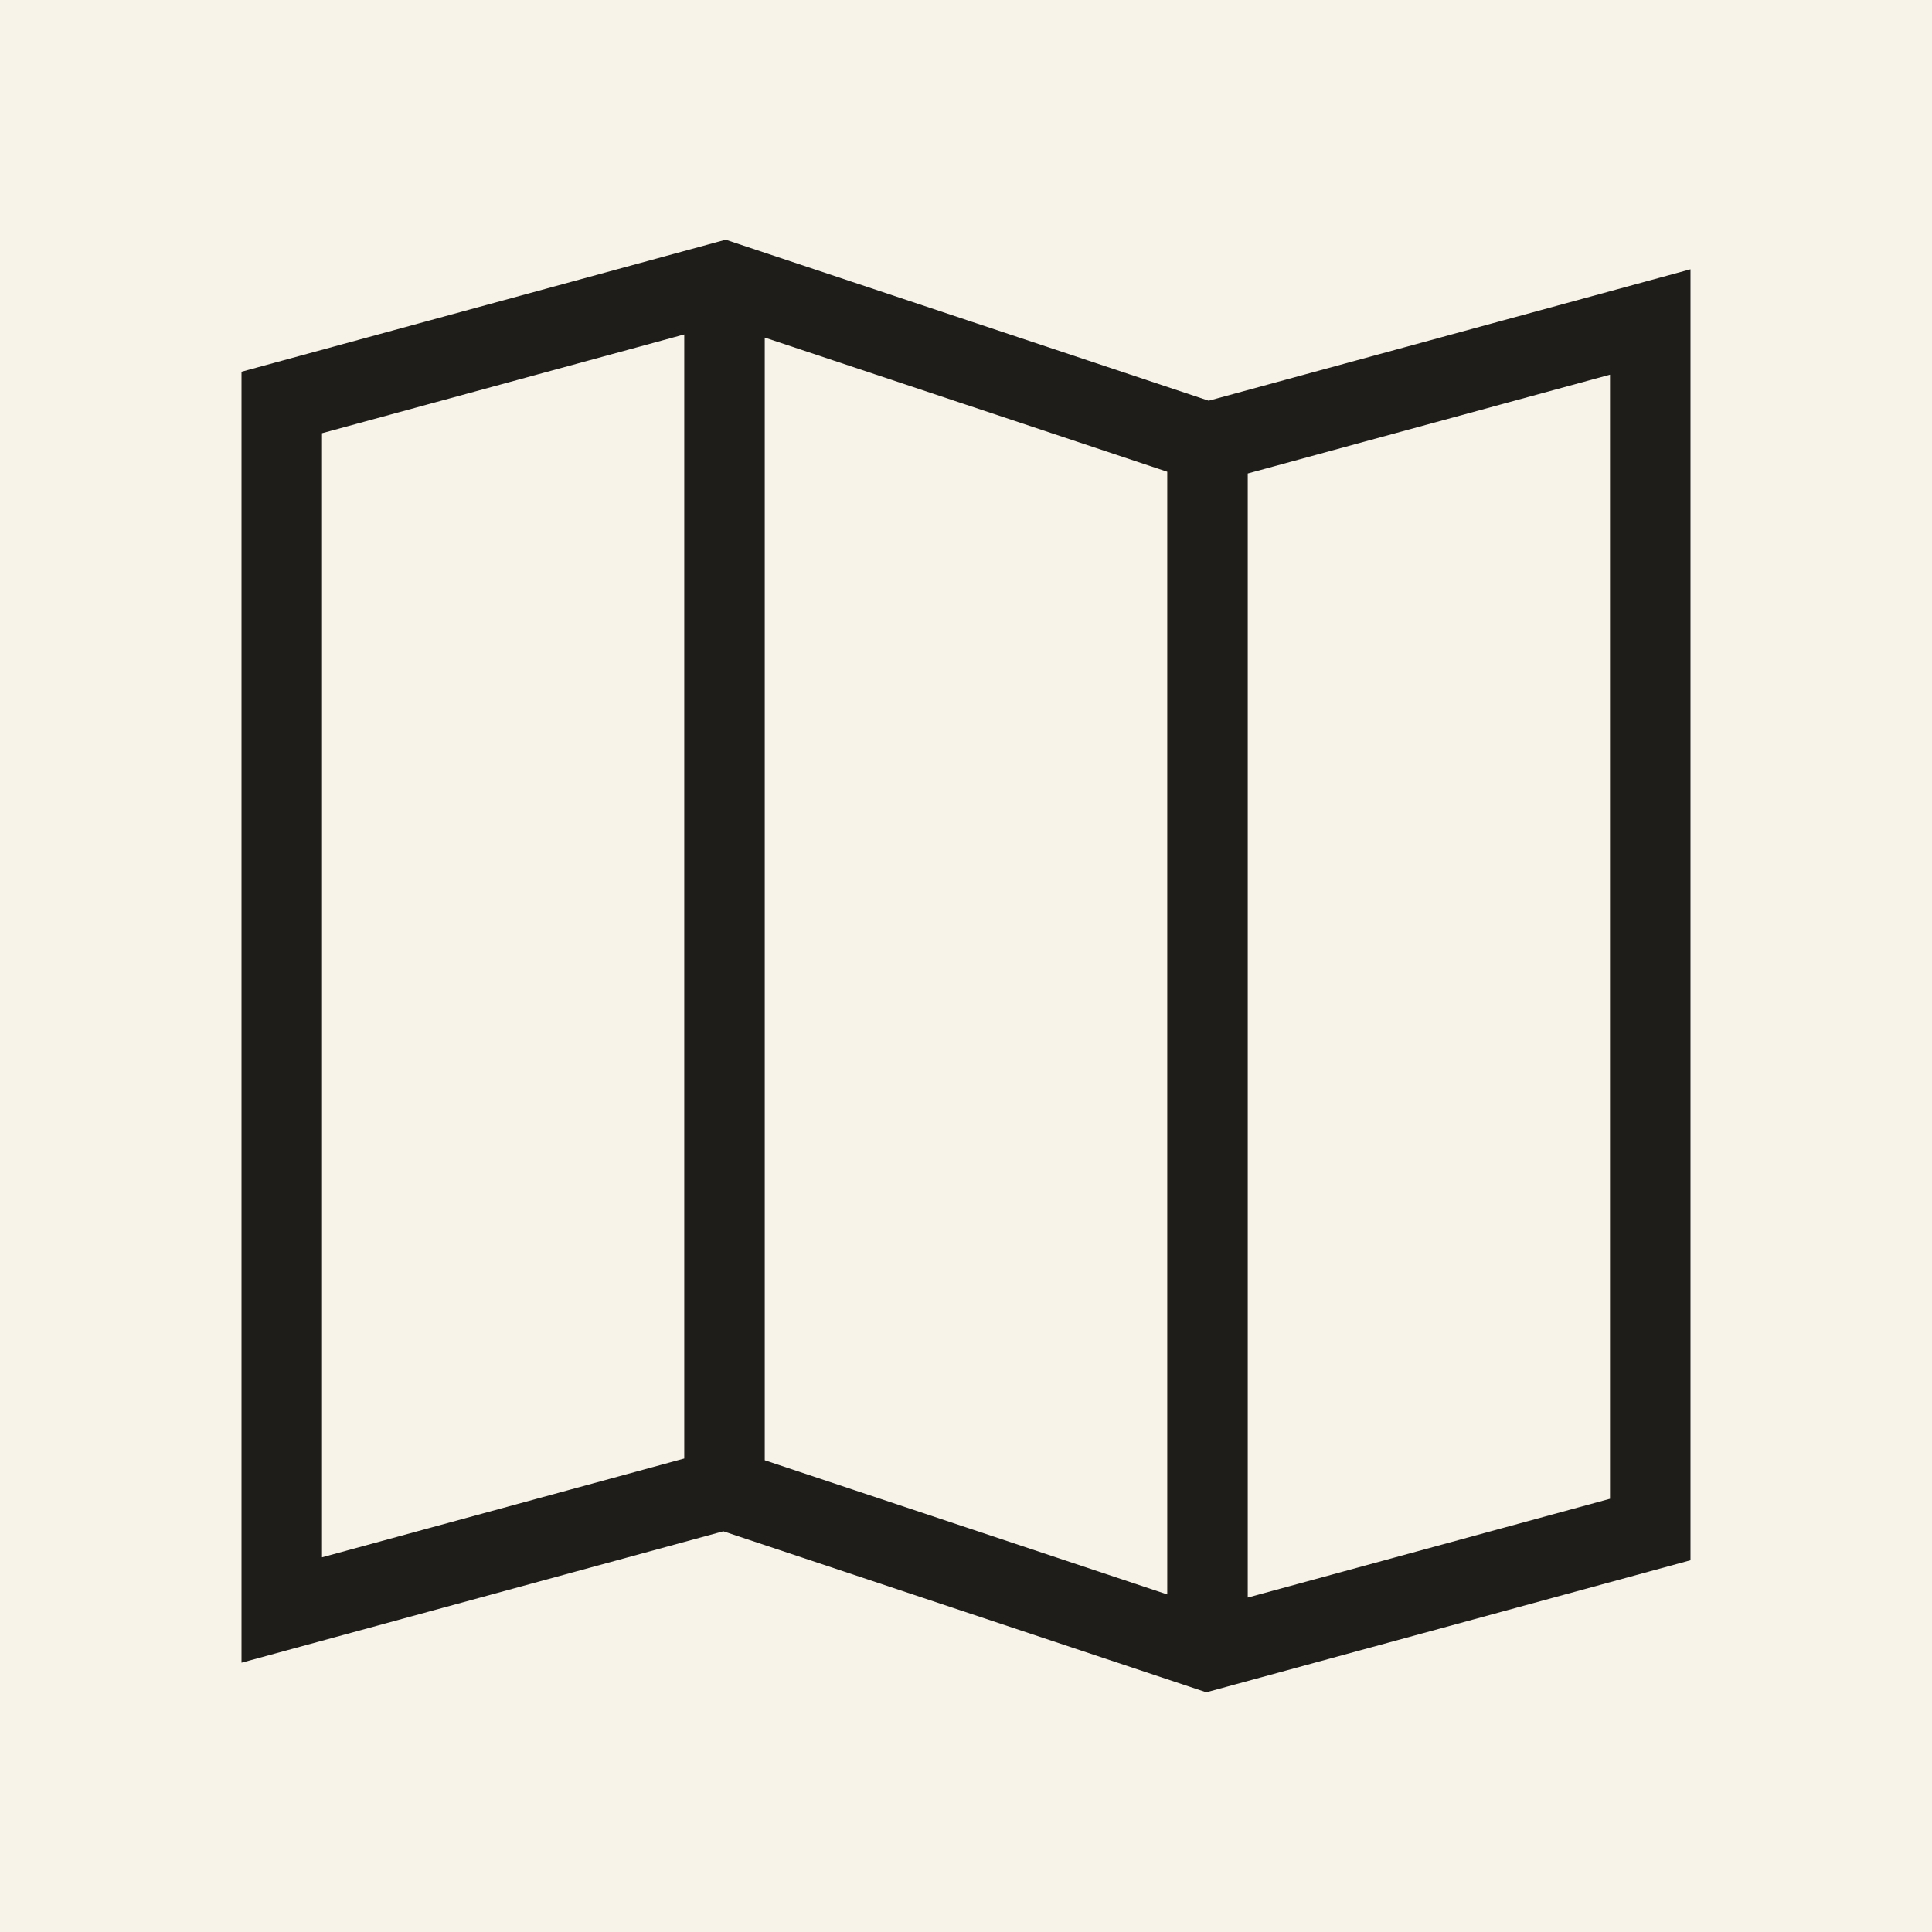
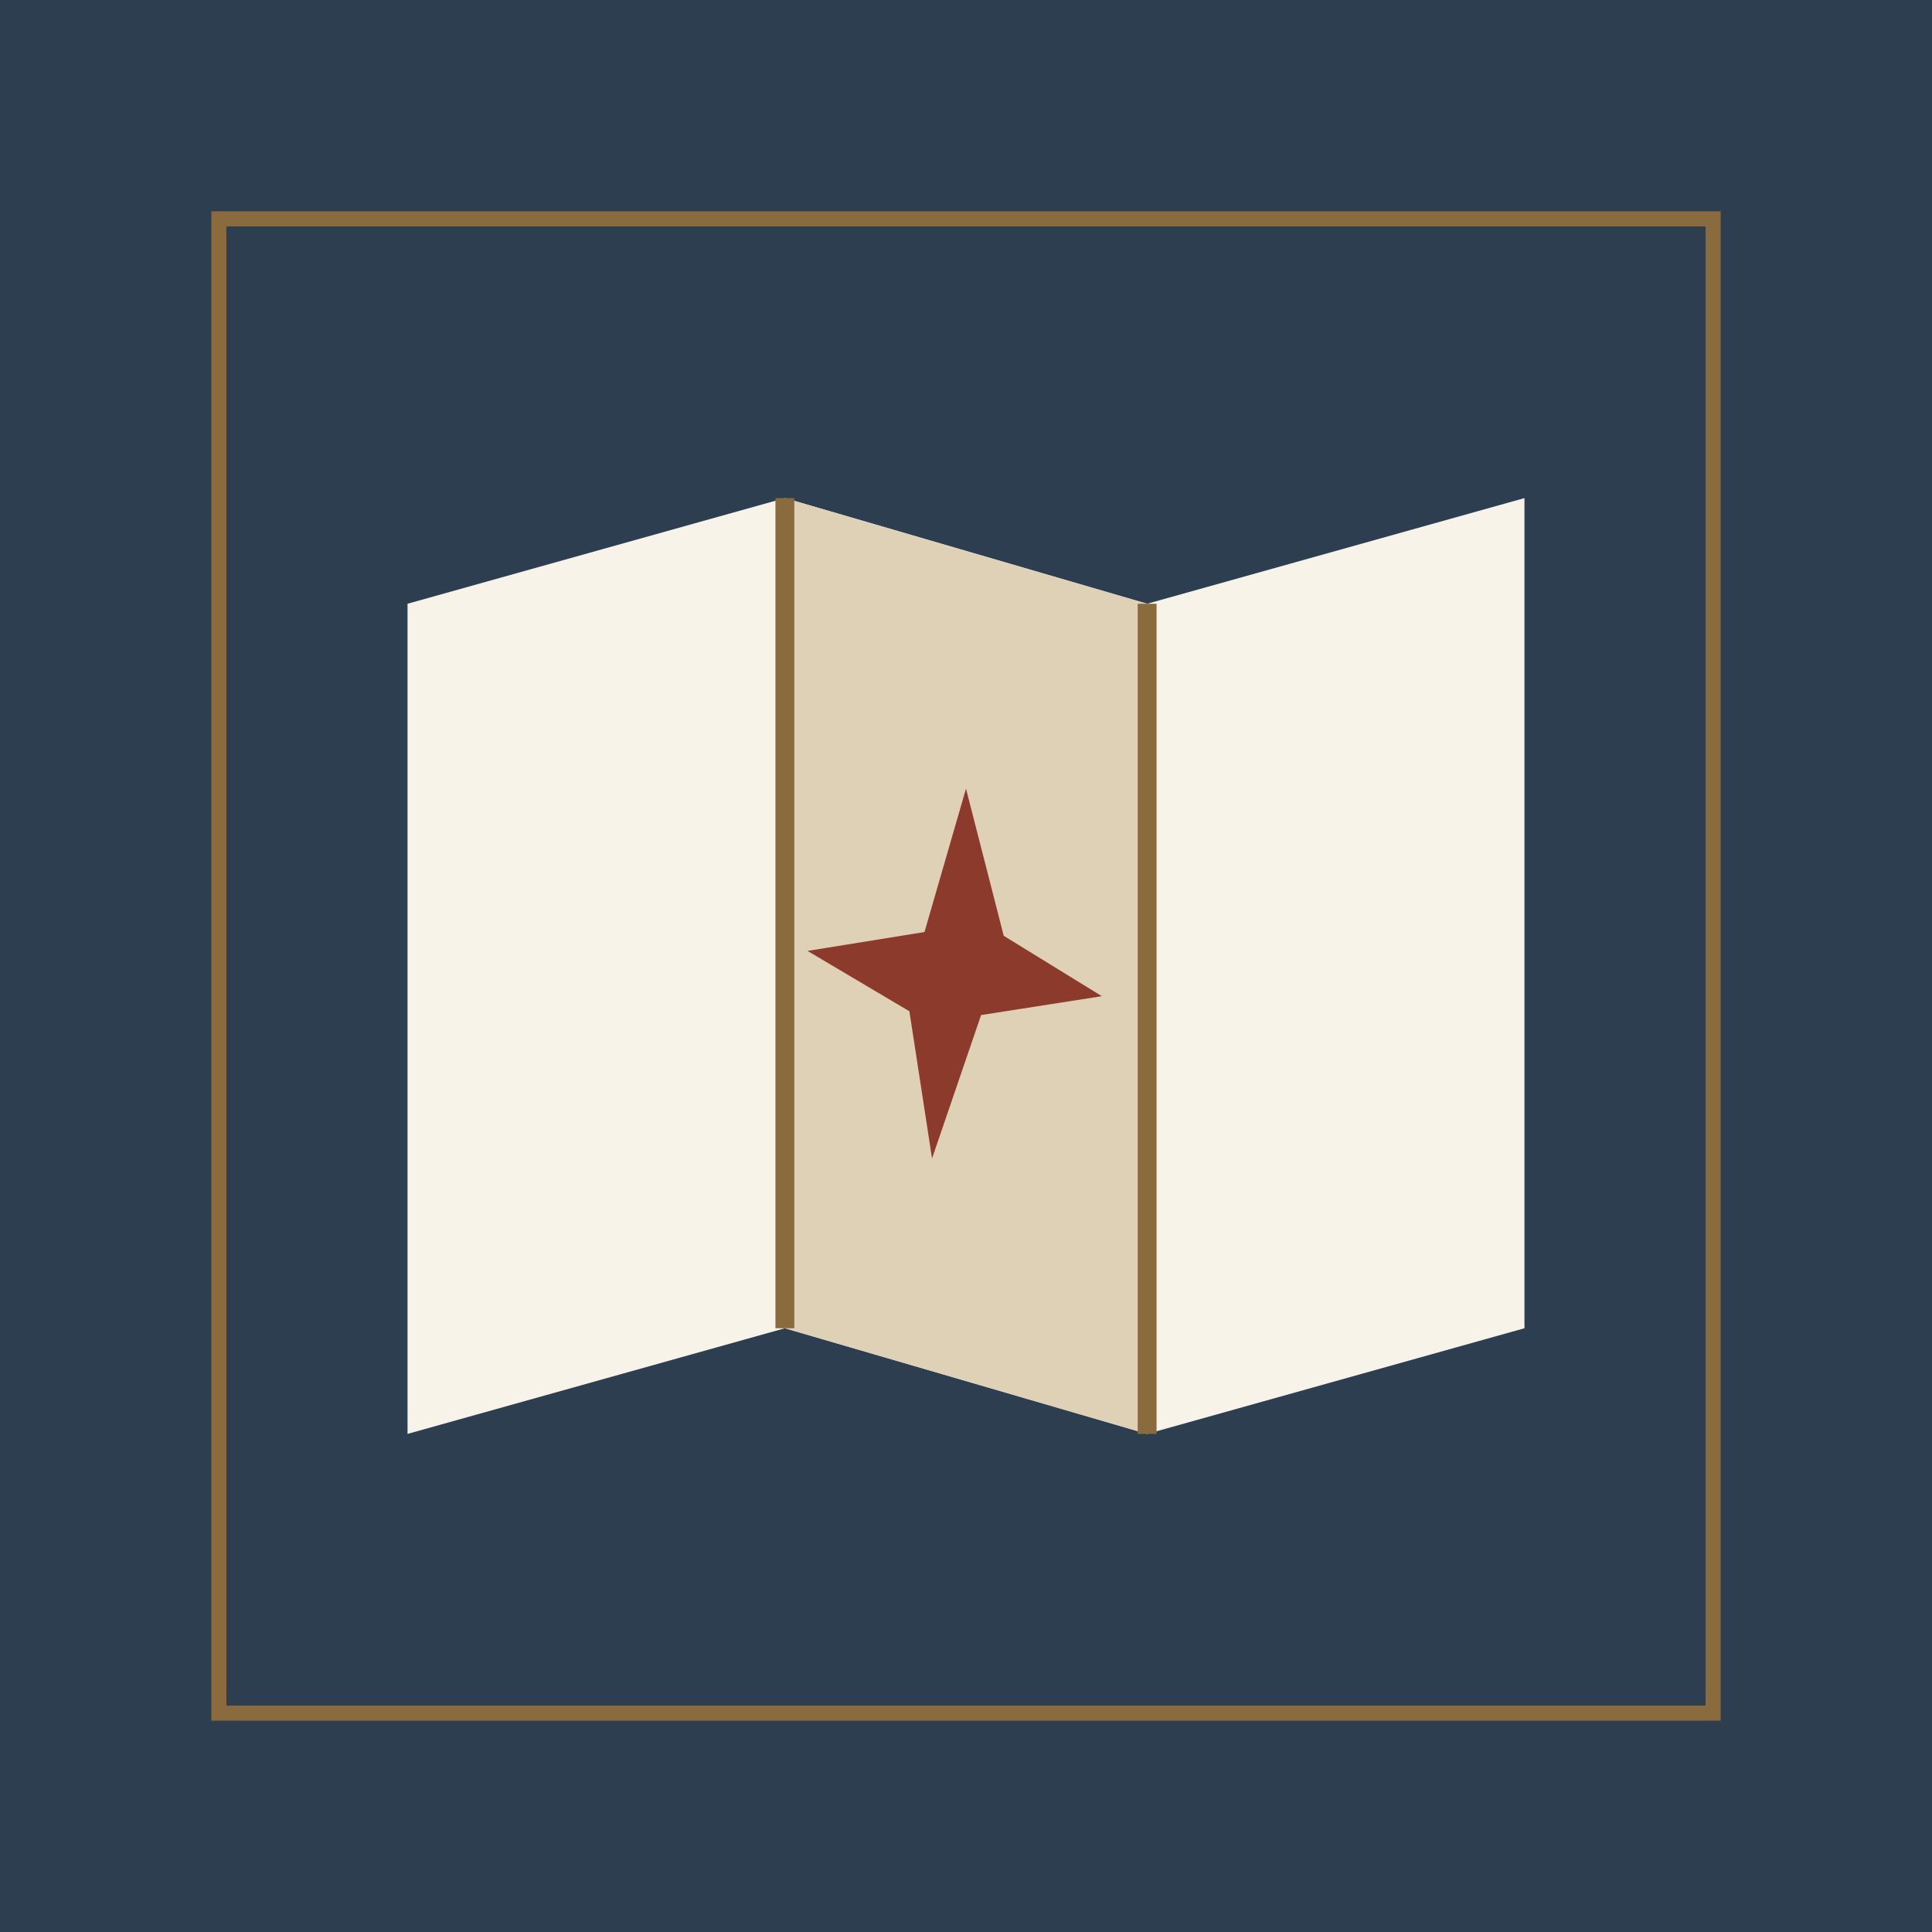
- <svg xmlns="http://www.w3.org/2000/svg" viewBox="0 0 48 48">
-   <rect width="48" height="48" fill="#F7F3E9" />
-   <path d="M7 10l11-3 12 4 11-3v30l-11 3-12-4-11 3z M18 7v30 M30 11v30" fill="none" stroke="#1F1D1A" stroke-width="2" />
+ <svg xmlns="http://www.w3.org/2000/svg" viewBox="0 0 512 512">
+   <rect width="512" height="512" fill="#2C3E50" />
+   <rect x="58" y="58" width="396" height="396" fill="none" stroke="#8A6B3E" stroke-width="4" />
+   <path d="M108 160l100-28 96 28 100-28v220l-100 28-96-28-100 28z" fill="#F7F3E9" />
+   <path d="M208 132l96 28v220l-96-28z" fill="#DED1B5" />
+   <path d="M208 132v220m96-192v220" fill="none" stroke="#8A6B3E" stroke-width="5" />
+   <path d="M256 209l10 39 26 16-32 5-13 38-6-39-27-16 31-5z" fill="#8B3A2B" />
</svg>
